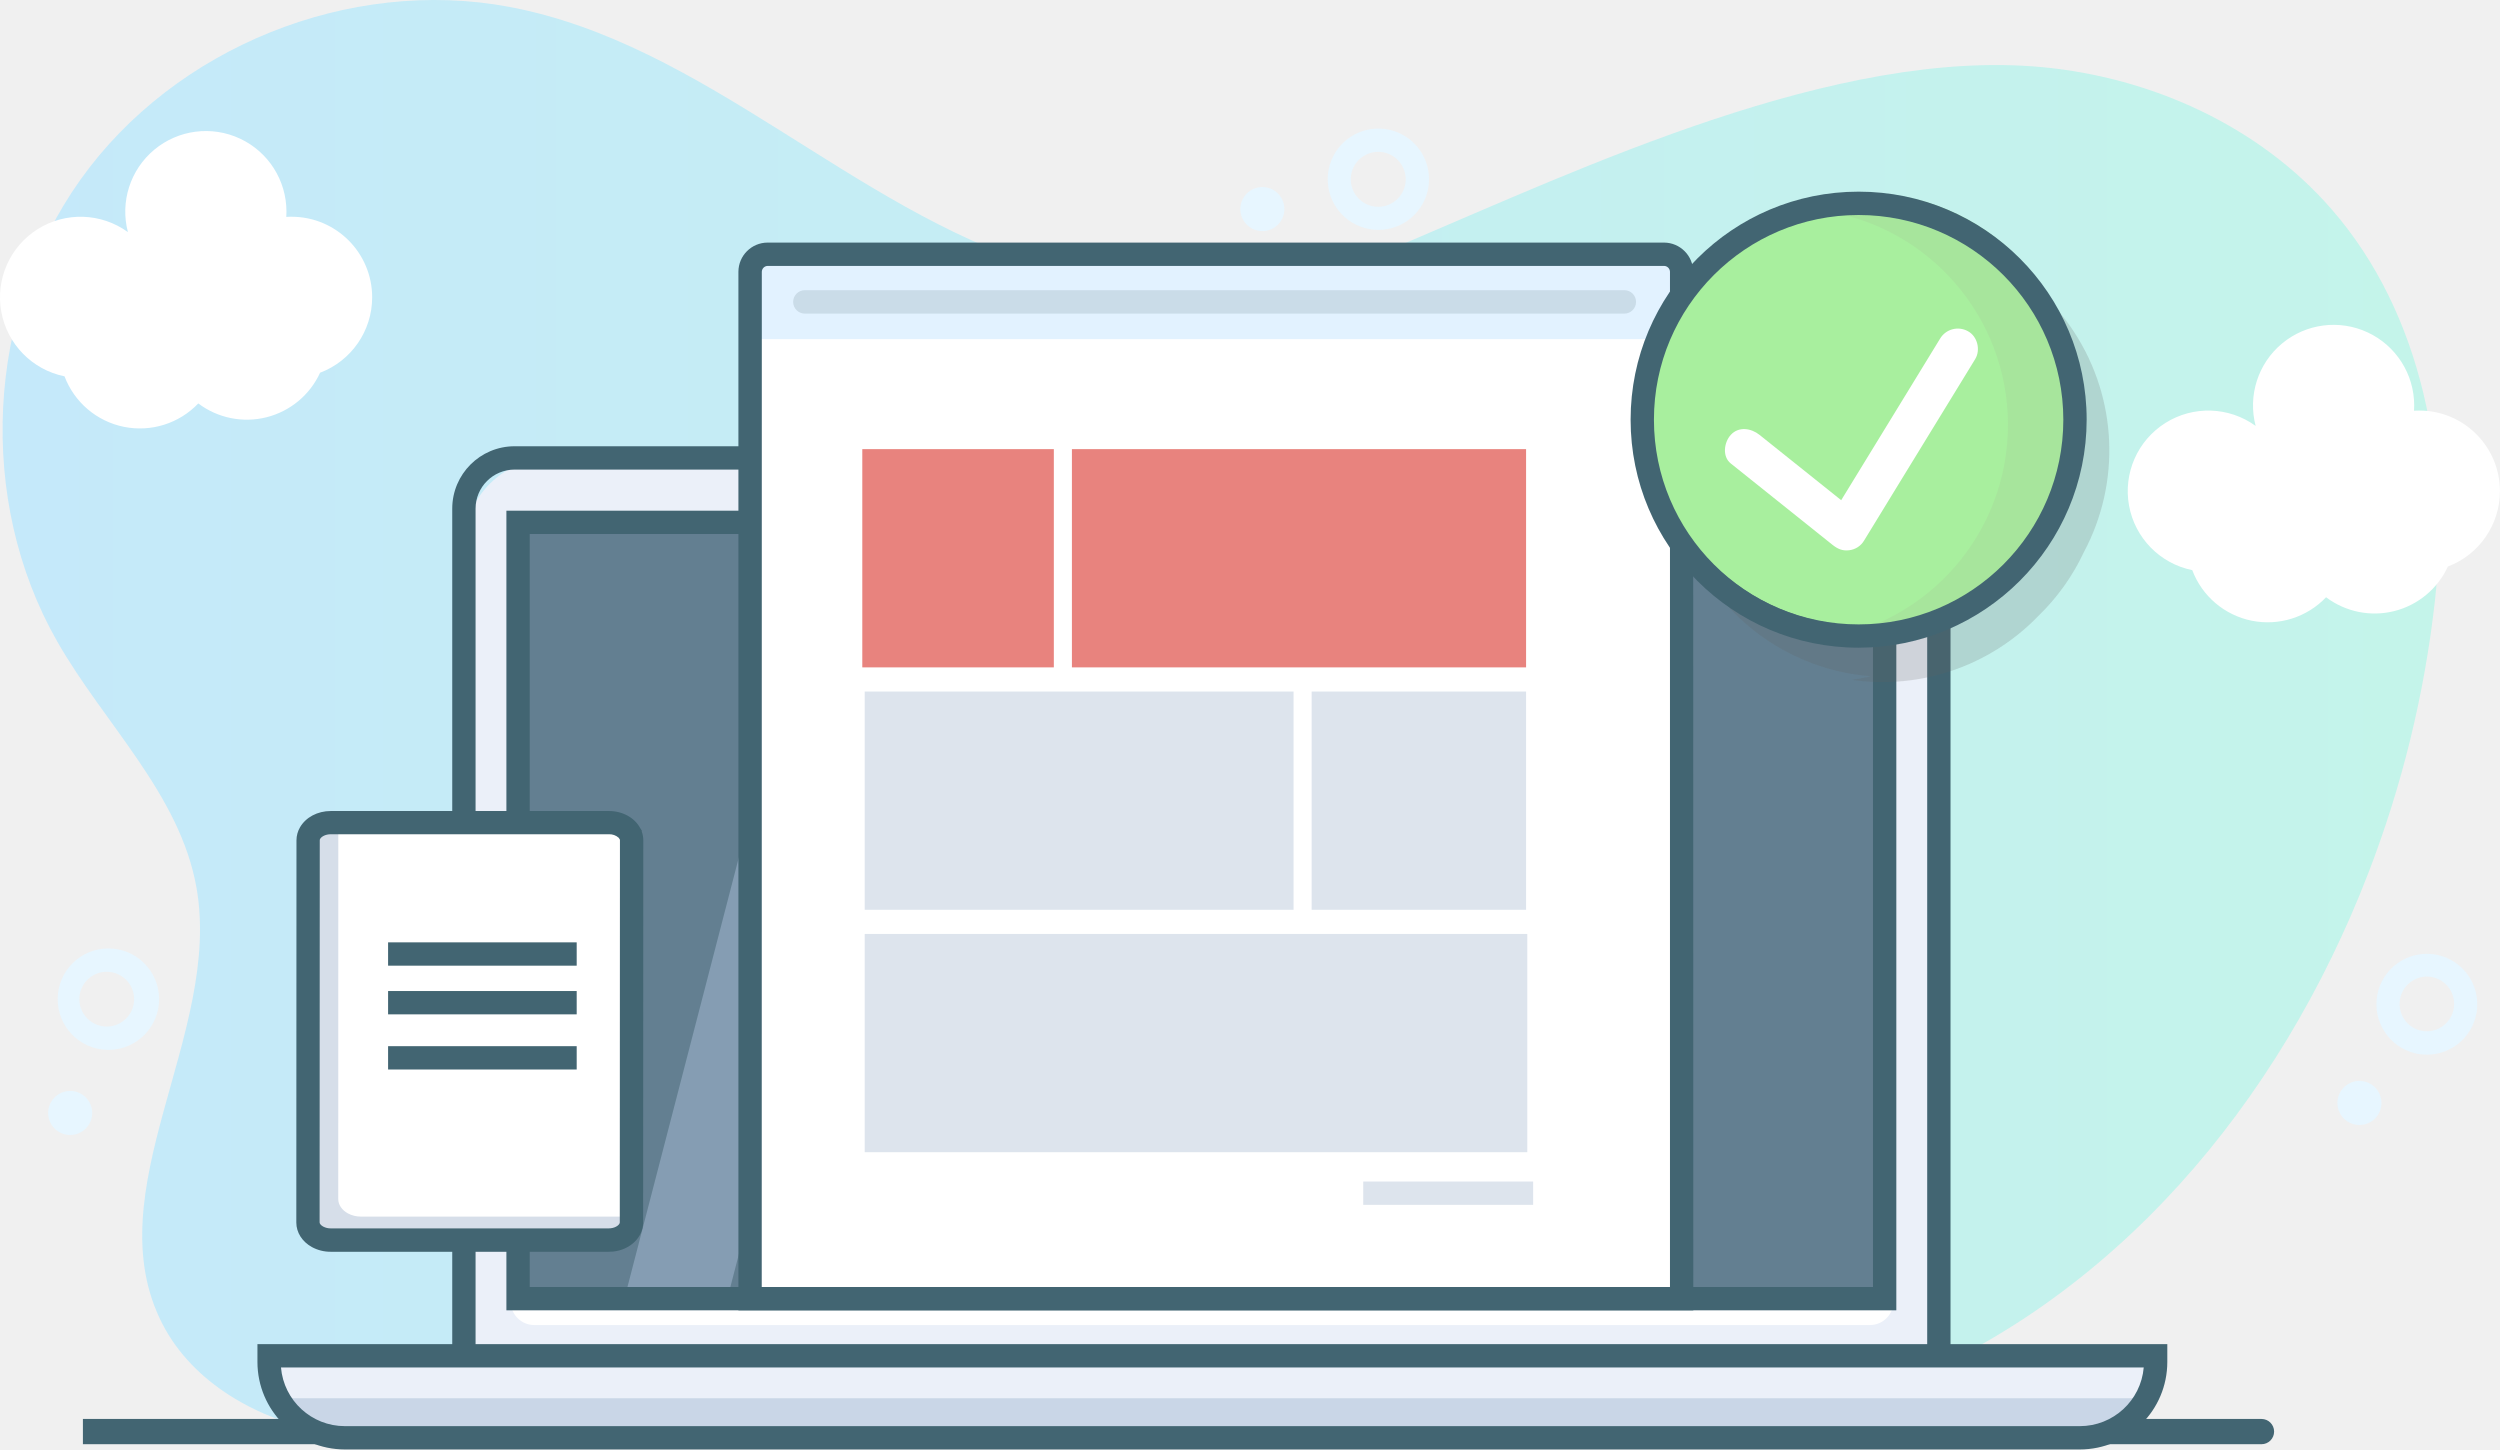
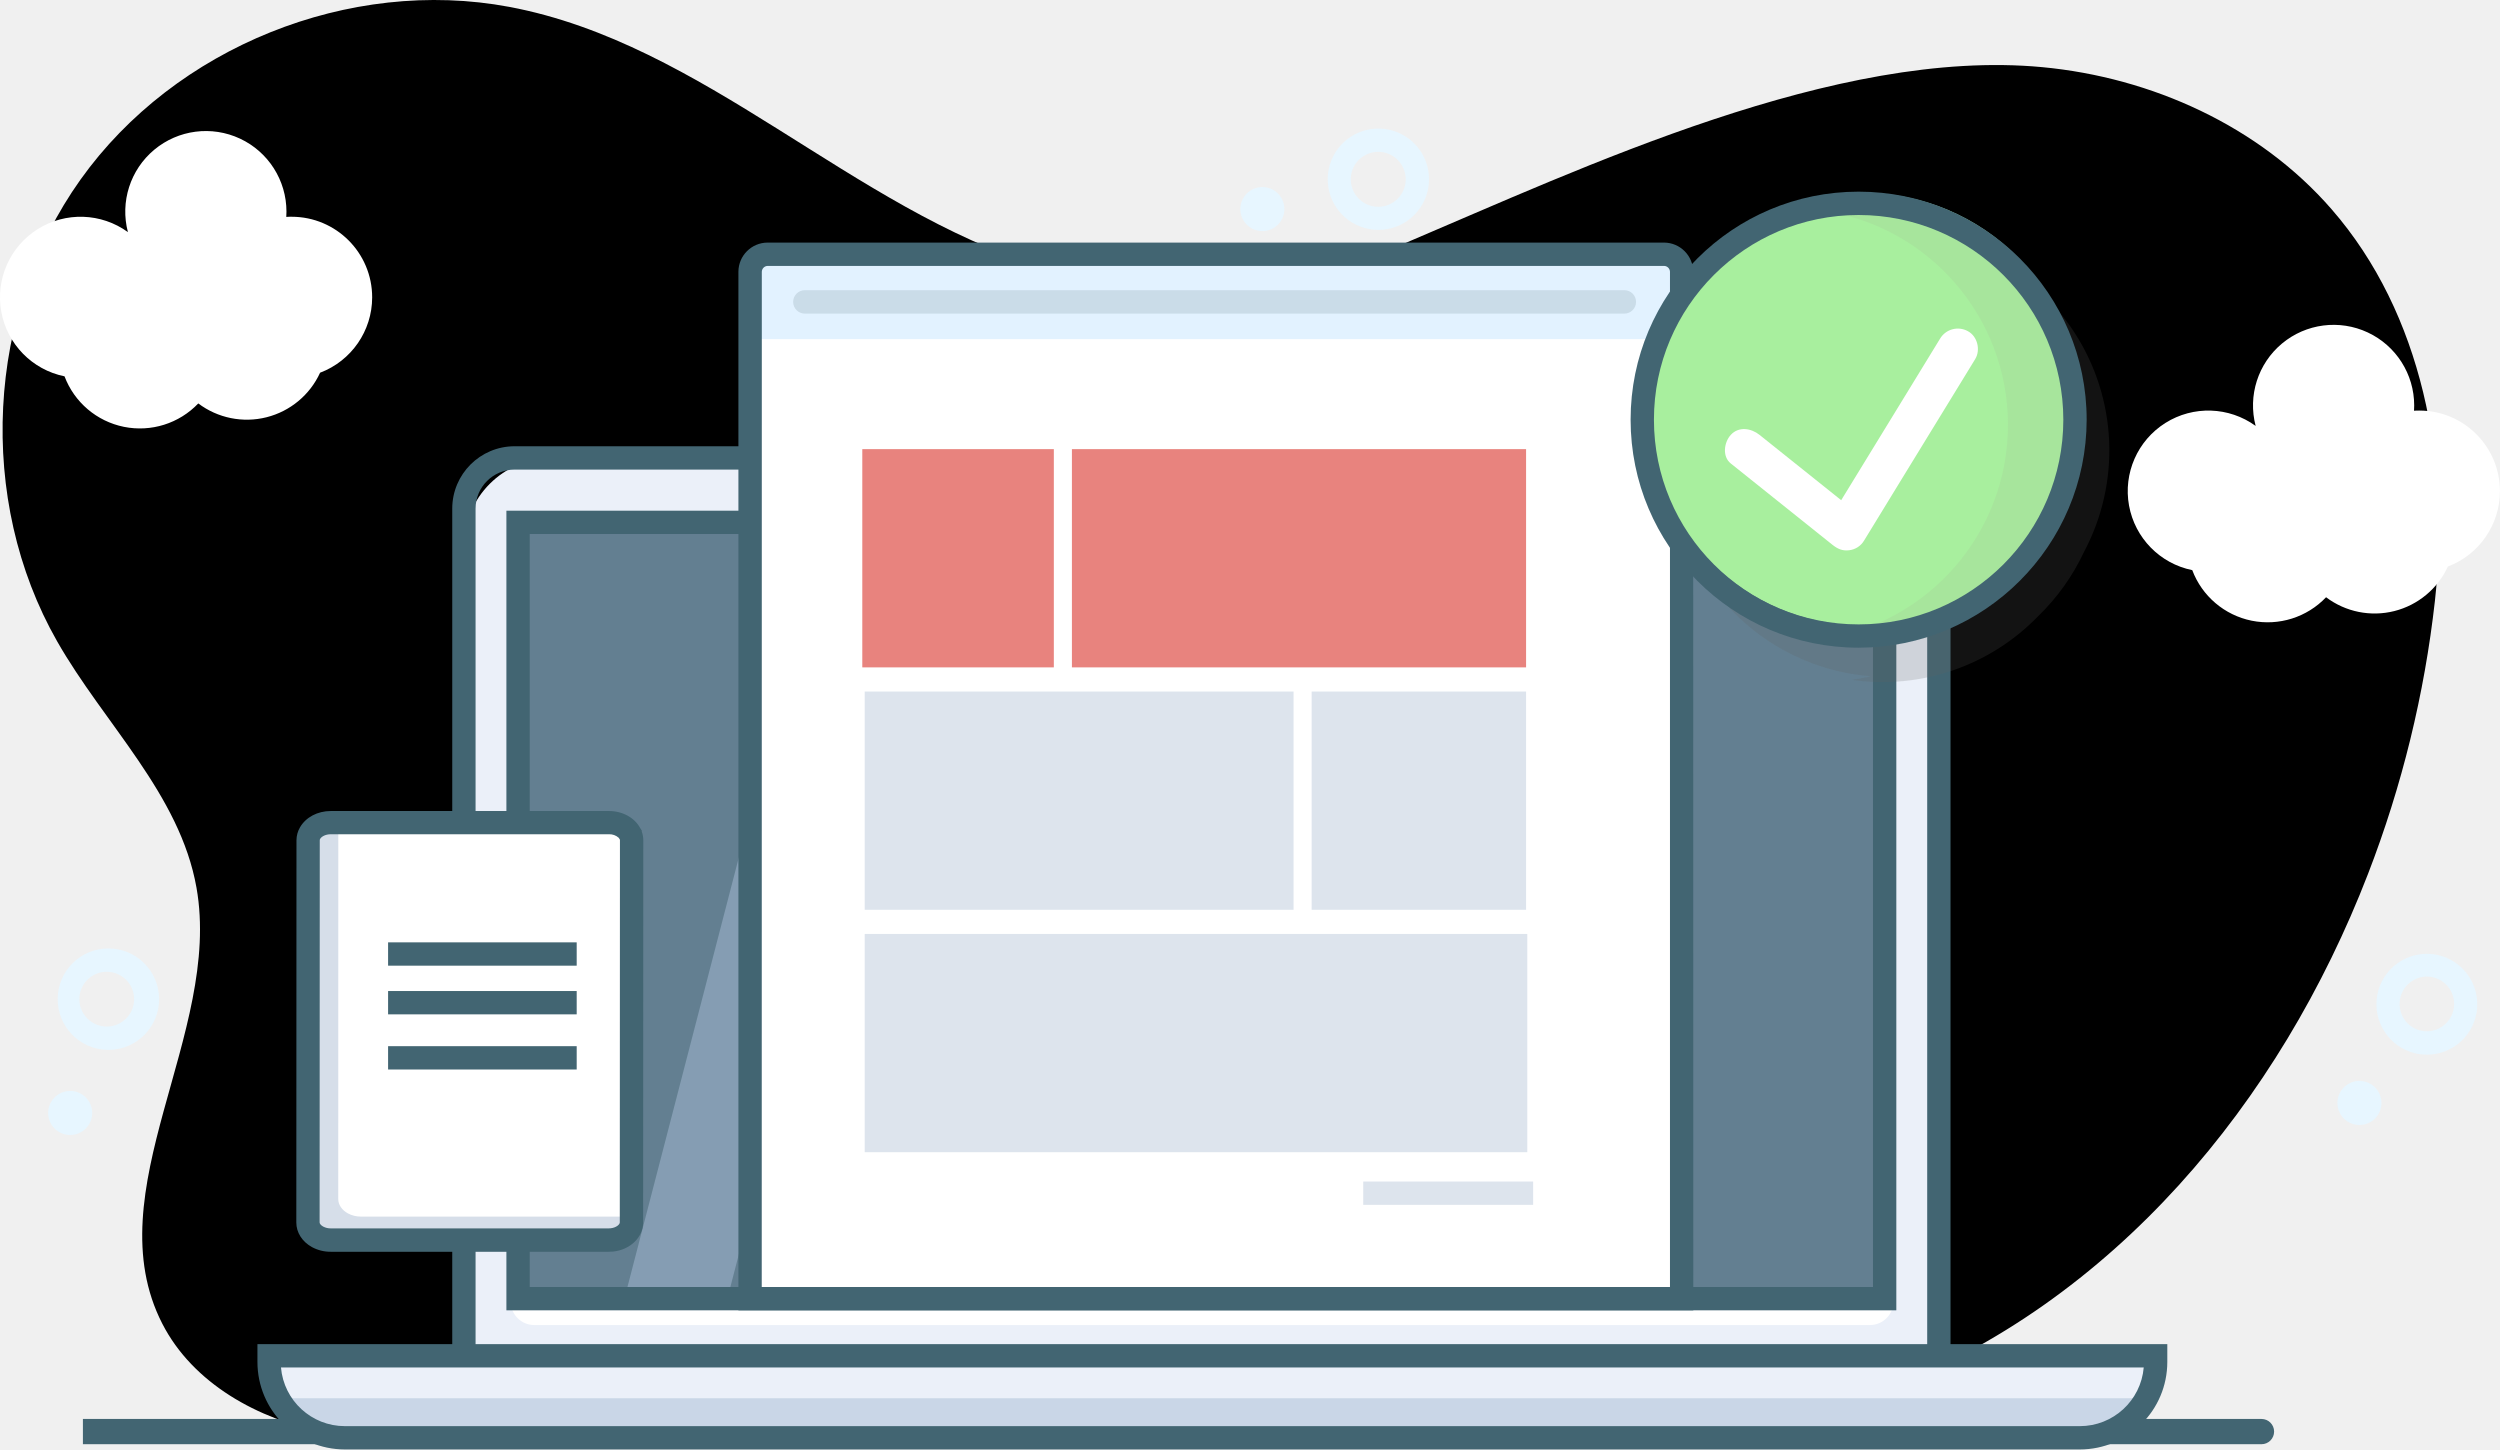
<svg xmlns="http://www.w3.org/2000/svg" viewBox="0 0 1286.04 745.63">
  <defs>
    <style>.cls-1{fill:url(#linear-gradient);}.cls-2{fill:#e7f6ff;}.cls-3{fill:none;}.cls-4{fill:#426572;}.cls-5{fill:#fff;}.cls-6{fill:#ebf0f9;}.cls-7{fill:#637f91;}.cls-10,.cls-8{opacity:0.5;}.cls-10,.cls-9{fill:#a7bcd5;}.cls-11{fill:#e2f2ff;}.cls-12{fill:#cadce8;}.cls-13{fill:#e8837e;}.cls-14{fill:#dde4ed;}.cls-15{fill:#d6dee9;}.cls-16{fill:#606060;opacity:0.2;}.cls-17{fill:#a8ef9e;}.cls-18{fill:#a7e59c;}</style>
    <linearGradient id="linear-gradient" x1="1.32" y1="371.19" x2="1254.6" y2="371.19" gradientUnits="userSpaceOnUse">
-       <stop offset="0" stop-color="#c5e9fa" />
-       <stop offset="1" stop-color="#c4f4ea" />
+       <stop offset="0" stopColor="#c5e9fa" />
+       <stop offset="1" stopColor="#c4f4ea" />
    </linearGradient>
  </defs>
  <g id="Layer_2" data-name="Layer 2">
    <g id="Layer_1-2" data-name="Layer 1">
      <path class="cls-1" d="M1218.18,449.46c-45.45,117.68-130.9,220.78-249.59,266.09a431.14,431.14,0,0,1-47.21,14.95C836.7,752.09,744.06,744.58,666,705.24c-33.13-16.71-63.34-38.79-96.59-55.26S498.19,622.73,462,630.86c-31.16,7-57.45,27.06-83.92,44.93-62.4,42.13-137.43,75.47-211.32,61-34-6.65-67.48-25.07-83.27-55.86-34.9-68.07,30.92-149,17.59-224.28-8.53-48.18-47.49-84.26-71.71-126.78C-12.08,257.14-7.18,160.53,41.42,92.38S179.74-11.92,262,3.54C362.31,22.4,438.15,107.29,535.69,137.33c61,18.77,127.23,13.17,185.49-11.55,94.13-39.95,223.45-101.22,329.38-91.24,56.33,5.31,111.58,30.31,148.76,73,47,53.89,61.09,130.4,53.25,201.46A563.35,563.35,0,0,1,1218.18,449.46Z" />
      <path class="cls-2" d="M1248.42,542.54a26.3,26.3,0,0,1-6.2-.75,25.94,25.94,0,1,1,6.2.75Zm0-40.18a14.09,14.09,0,0,0-3.32,27.77h0a14.08,14.08,0,1,0,3.32-27.77Z" />
      <circle class="cls-2" cx="1213.76" cy="567.4" r="11.33" transform="translate(376.29 1613.25) rotate(-76.37)" />
      <path class="cls-2" d="M55.19,540.07a26.09,26.09,0,1,1,1.14,0Zm0-40.17H54.6a14.09,14.09,0,1,0,.61,0Z" />
      <circle class="cls-2" cx="36.08" cy="572.54" r="11.33" transform="translate(-24.62 2.08) rotate(-2.47)" />
      <path class="cls-2" d="M709.08,118.26A26.06,26.06,0,1,1,724,113.55,26.07,26.07,0,0,1,709.08,118.26ZM709,78.1a14.14,14.14,0,1,0,2.47.22A14.17,14.17,0,0,0,709,78.1Z" />
      <circle class="cls-2" cx="649.4" cy="107.59" r="11.33" transform="translate(55.91 392.32) rotate(-35.04)" />
      <rect class="cls-3" x="713.36" y="105.14" width="44.48" height="44.48" />
      <rect class="cls-3" x="713.36" y="105.14" width="44.48" height="44.48" />
      <path class="cls-4" d="M839.66,724.13" />
      <path class="cls-5" d="M1286,252.66a41.46,41.46,0,0,0-41.46-41.46c-.92,0-1.83,0-2.73.09.06-.9.09-1.81.09-2.73a41.46,41.46,0,1,0-81.56,10.54,41.46,41.46,0,1,0-32.61,74.19,41.46,41.46,0,0,0,68.84,13.94,41.46,41.46,0,0,0,62.66-15.8A41.47,41.47,0,0,0,1286,252.66Z" />
      <path class="cls-5" d="M191.45,153A41.46,41.46,0,0,0,150,111.5c-.92,0-1.83,0-2.73.09.06-.9.09-1.81.09-2.73A41.46,41.46,0,1,0,65.8,119.4a41.46,41.46,0,1,0-32.61,74.19A41.46,41.46,0,0,0,102,207.53a41.46,41.46,0,0,0,62.66-15.8A41.47,41.47,0,0,0,191.45,153Z" />
      <path class="cls-4" d="M954.18,742.93H357.68v-13h596.5a6.5,6.5,0,1,1,0,13Z" />
      <path class="cls-4" d="M331,742.93H294.53a6.5,6.5,0,0,1,0-13H331a6.5,6.5,0,1,1,0,13Z" />
      <path class="cls-4" d="M270.86,742.93H259.24a6.5,6.5,0,0,1,0-13h11.62a6.5,6.5,0,0,1,0,13Z" />
      <path class="cls-4" d="M1163.34,742.93H980v-13h183.34a6.5,6.5,0,0,1,0,13Z" />
      <path class="cls-4" d="M226,742.93H42.65v-13H226a6.5,6.5,0,1,1,0,13Z" />
      <path class="cls-6" d="M284.1,235.56H951.92A45.46,45.46,0,0,1,997.38,281V713.26a0,0,0,0,1,0,0H238.64a0,0,0,0,1,0,0V281A45.46,45.46,0,0,1,284.1,235.56Z" />
      <rect class="cls-7" x="268.02" y="268.71" width="702.99" height="401.6" />
      <path class="cls-5" d="M262.75,669.56H974a0,0,0,0,1,0,0v0A12.06,12.06,0,0,1,962,681.62H274.8a12.06,12.06,0,0,1-12.06-12.06v0a0,0,0,0,1,0,0Z" />
      <g class="cls-8">
        <polygon class="cls-9" points="478.09 267.21 372.98 672.57 320.05 672.57 425.16 267.21 478.09 267.21" />
        <polygon class="cls-9" points="613 267.21 507.9 672.57 396.9 672.57 502.01 267.21 613 267.21" />
      </g>
      <path class="cls-4" d="M1003.38,719.26H232.64V261.62a32.1,32.1,0,0,1,32.06-32.06H971.32a32.1,32.1,0,0,1,32.06,32.06Zm-758.74-12H991.38V261.62a20.08,20.08,0,0,0-20.06-20.06H264.7a20.08,20.08,0,0,0-20.06,20.06Z" />
      <path class="cls-6" d="M142.95,698.95h970.47a0,0,0,0,1,0,0v3.19a39,39,0,0,1-39,39H181.95a39,39,0,0,1-39-39v-3.19A0,0,0,0,1,142.95,698.95Z" />
      <path class="cls-10" d="M1108.45,719.29A29.39,29.39,0,0,1,1081,738.13H169.32a29.39,29.39,0,0,1-27.43-18.84Z" />
      <path class="cls-4" d="M1069.89,745.63H177.43a45.05,45.05,0,0,1-45-45v-9.19h982.47v9.19A45.05,45.05,0,0,1,1069.89,745.63ZM144.54,703.44a33,33,0,0,0,32.88,30.19h892.47a33,33,0,0,0,32.88-30.19Z" />
      <path class="cls-4" d="M975.5,674.05h-715V262.71h715Zm-703-12h691V274.71h-691Z" />
      <path class="cls-4" d="M755.5,570.72" />
      <path class="cls-5" d="M863.55,139.79V668.05H384.34V139.79a9.07,9.07,0,0,1,9-9H854.51a8.88,8.88,0,0,1,1.62.15A9.07,9.07,0,0,1,863.55,139.79Z" />
      <polygon class="cls-11" points="391.88 174.45 865.06 174.45 865.06 142.67 856.01 130.75 441.61 130.75 400.92 130.75 385.85 142.67 385.85 174.45 391.88 174.45" />
      <path class="cls-4" d="M871.06,674.05H379.85V139.79a15.06,15.06,0,0,1,15-15H856a15.06,15.06,0,0,1,15,15Zm-479.21-12H859.06V139.79a3.08,3.08,0,0,0-3-3H394.89a3.08,3.08,0,0,0-3,3Z" />
      <rect class="cls-12" x="408.01" y="149.27" width="433.6" height="12.06" rx="6.03" ry="6.03" />
      <rect class="cls-13" x="443.58" y="231.04" width="98.53" height="112.27" />
      <rect class="cls-13" x="551.41" y="231.04" width="233.63" height="112.27" />
      <rect class="cls-14" x="674.73" y="355.74" width="110.31" height="112.27" />
      <rect class="cls-14" x="444.82" y="355.74" width="220.61" height="112.27" />
      <rect class="cls-14" x="444.82" y="480.44" width="340.84" height="112.27" />
      <rect class="cls-14" x="701.27" y="607.8" width="87.4" height="12" />
      <path class="cls-5" d="M311.22,639.44l-143.06,0a14,14,0,0,1-6.75-1.68c-3-1.64-4.92-4.33-4.92-7.36l.08-196.66a7.24,7.24,0,0,1,1-3.66c1.82-3.16,5.93-5.38,10.67-5.38l143.06,0c5,0,9.21,2.42,10.89,5.8v0a7.18,7.18,0,0,1,.78,3.23L322.9,630.4c0,4.54-4.39,8.33-10.06,8.95A14.3,14.3,0,0,1,311.22,639.44Z" />
      <path class="cls-15" d="M315.11,637.93,172,637.9a14,14,0,0,1-6.75-1.68c-3-1.64-4.92-4.33-4.92-7.36l.08-196.66a7.24,7.24,0,0,1,1-3.66c1.82-3.16,5.93-5.38,10.67-5.38h1.95L174,616.8c0,3,1.94,5.72,4.92,7.36a14,14,0,0,0,6.75,1.68l141.12,0v3c0,4.54-4.39,8.33-10.06,8.95A14.31,14.31,0,0,1,315.11,637.93Z" />
      <path class="cls-4" d="M313.16,643.93l-143.07,0a20,20,0,0,1-9.66-2.43c-5-2.77-8-7.49-8-12.61l.08-196.66a13.32,13.32,0,0,1,1.83-6.67c3-5.15,9-8.36,15.85-8.36h0l143.06,0c7,0,13.25,3.45,16.09,8.81l.8,1.23v.56a13,13,0,0,1,.78,4.45l-.08,196.66c0,7.54-6.63,14-15.41,14.91A20.22,20.22,0,0,1,313.16,643.93Zm-143-214.78c-2.69,0-4.79,1.19-5.46,2.37a1.28,1.28,0,0,0-.21.67l-.08,196.66c0,.66.73,1.5,1.82,2.11a8.1,8.1,0,0,0,3.86.94l143.06,0a8.07,8.07,0,0,0,.94-.05c3-.32,4.74-2,4.74-3l.08-196.66a1.05,1.05,0,0,0-.06-.35l-.56-.86a7.13,7.13,0,0,0-5.06-1.83l-143.06,0Z" />
      <rect class="cls-4" x="199.64" y="509.8" width="97.02" height="12" />
      <rect class="cls-4" x="199.64" y="484.76" width="97.02" height="12" />
      <rect class="cls-4" x="199.64" y="538.17" width="97.02" height="12" />
      <path class="cls-16" d="M1072,284a111.31,111.31,0,1,0-199.1-99.42,111.33,111.33,0,0,0,89.46,163.31q-4.82,1.14-9.79,1.85a111.31,111.31,0,0,0,95.87-32.76A111.57,111.57,0,0,0,1072,284Z" />
      <circle class="cls-17" cx="958.76" cy="210.6" r="111.3" />
      <path class="cls-18" d="M1064.75,218.55A111.31,111.31,0,0,1,937.56,328.7a111.3,111.3,0,0,0,0-220.31,111.31,111.31,0,0,1,127.2,110.16Z" />
      <path class="cls-4" d="M956.11,333.19a117.3,117.3,0,1,1,117.3-117.3A117.43,117.43,0,0,1,956.11,333.19Zm0-222.59a105.3,105.3,0,1,0,105.3,105.3A105.41,105.41,0,0,0,956.11,110.6Z" />
      <path class="cls-5" d="M1012.33,170.38a10.64,10.64,0,0,0-14.27,3.74l-19.27,31.5L948,255.9l-.86,1.41-35.55-28.44-6.48-5.18c-4.25-3.4-10.66-4.47-14.75,0-3.48,3.79-4.55,11.11,0,14.75L936.07,275l6.48,5.18c2.69,2.16,5.25,3.34,8.76,2.87a10.3,10.3,0,0,0,7.62-5l19.27-31.5L1009,196.28l7.11-11.62C1018.92,180,1017.24,173,1012.33,170.38Z" />
    </g>
  </g>
</svg>
